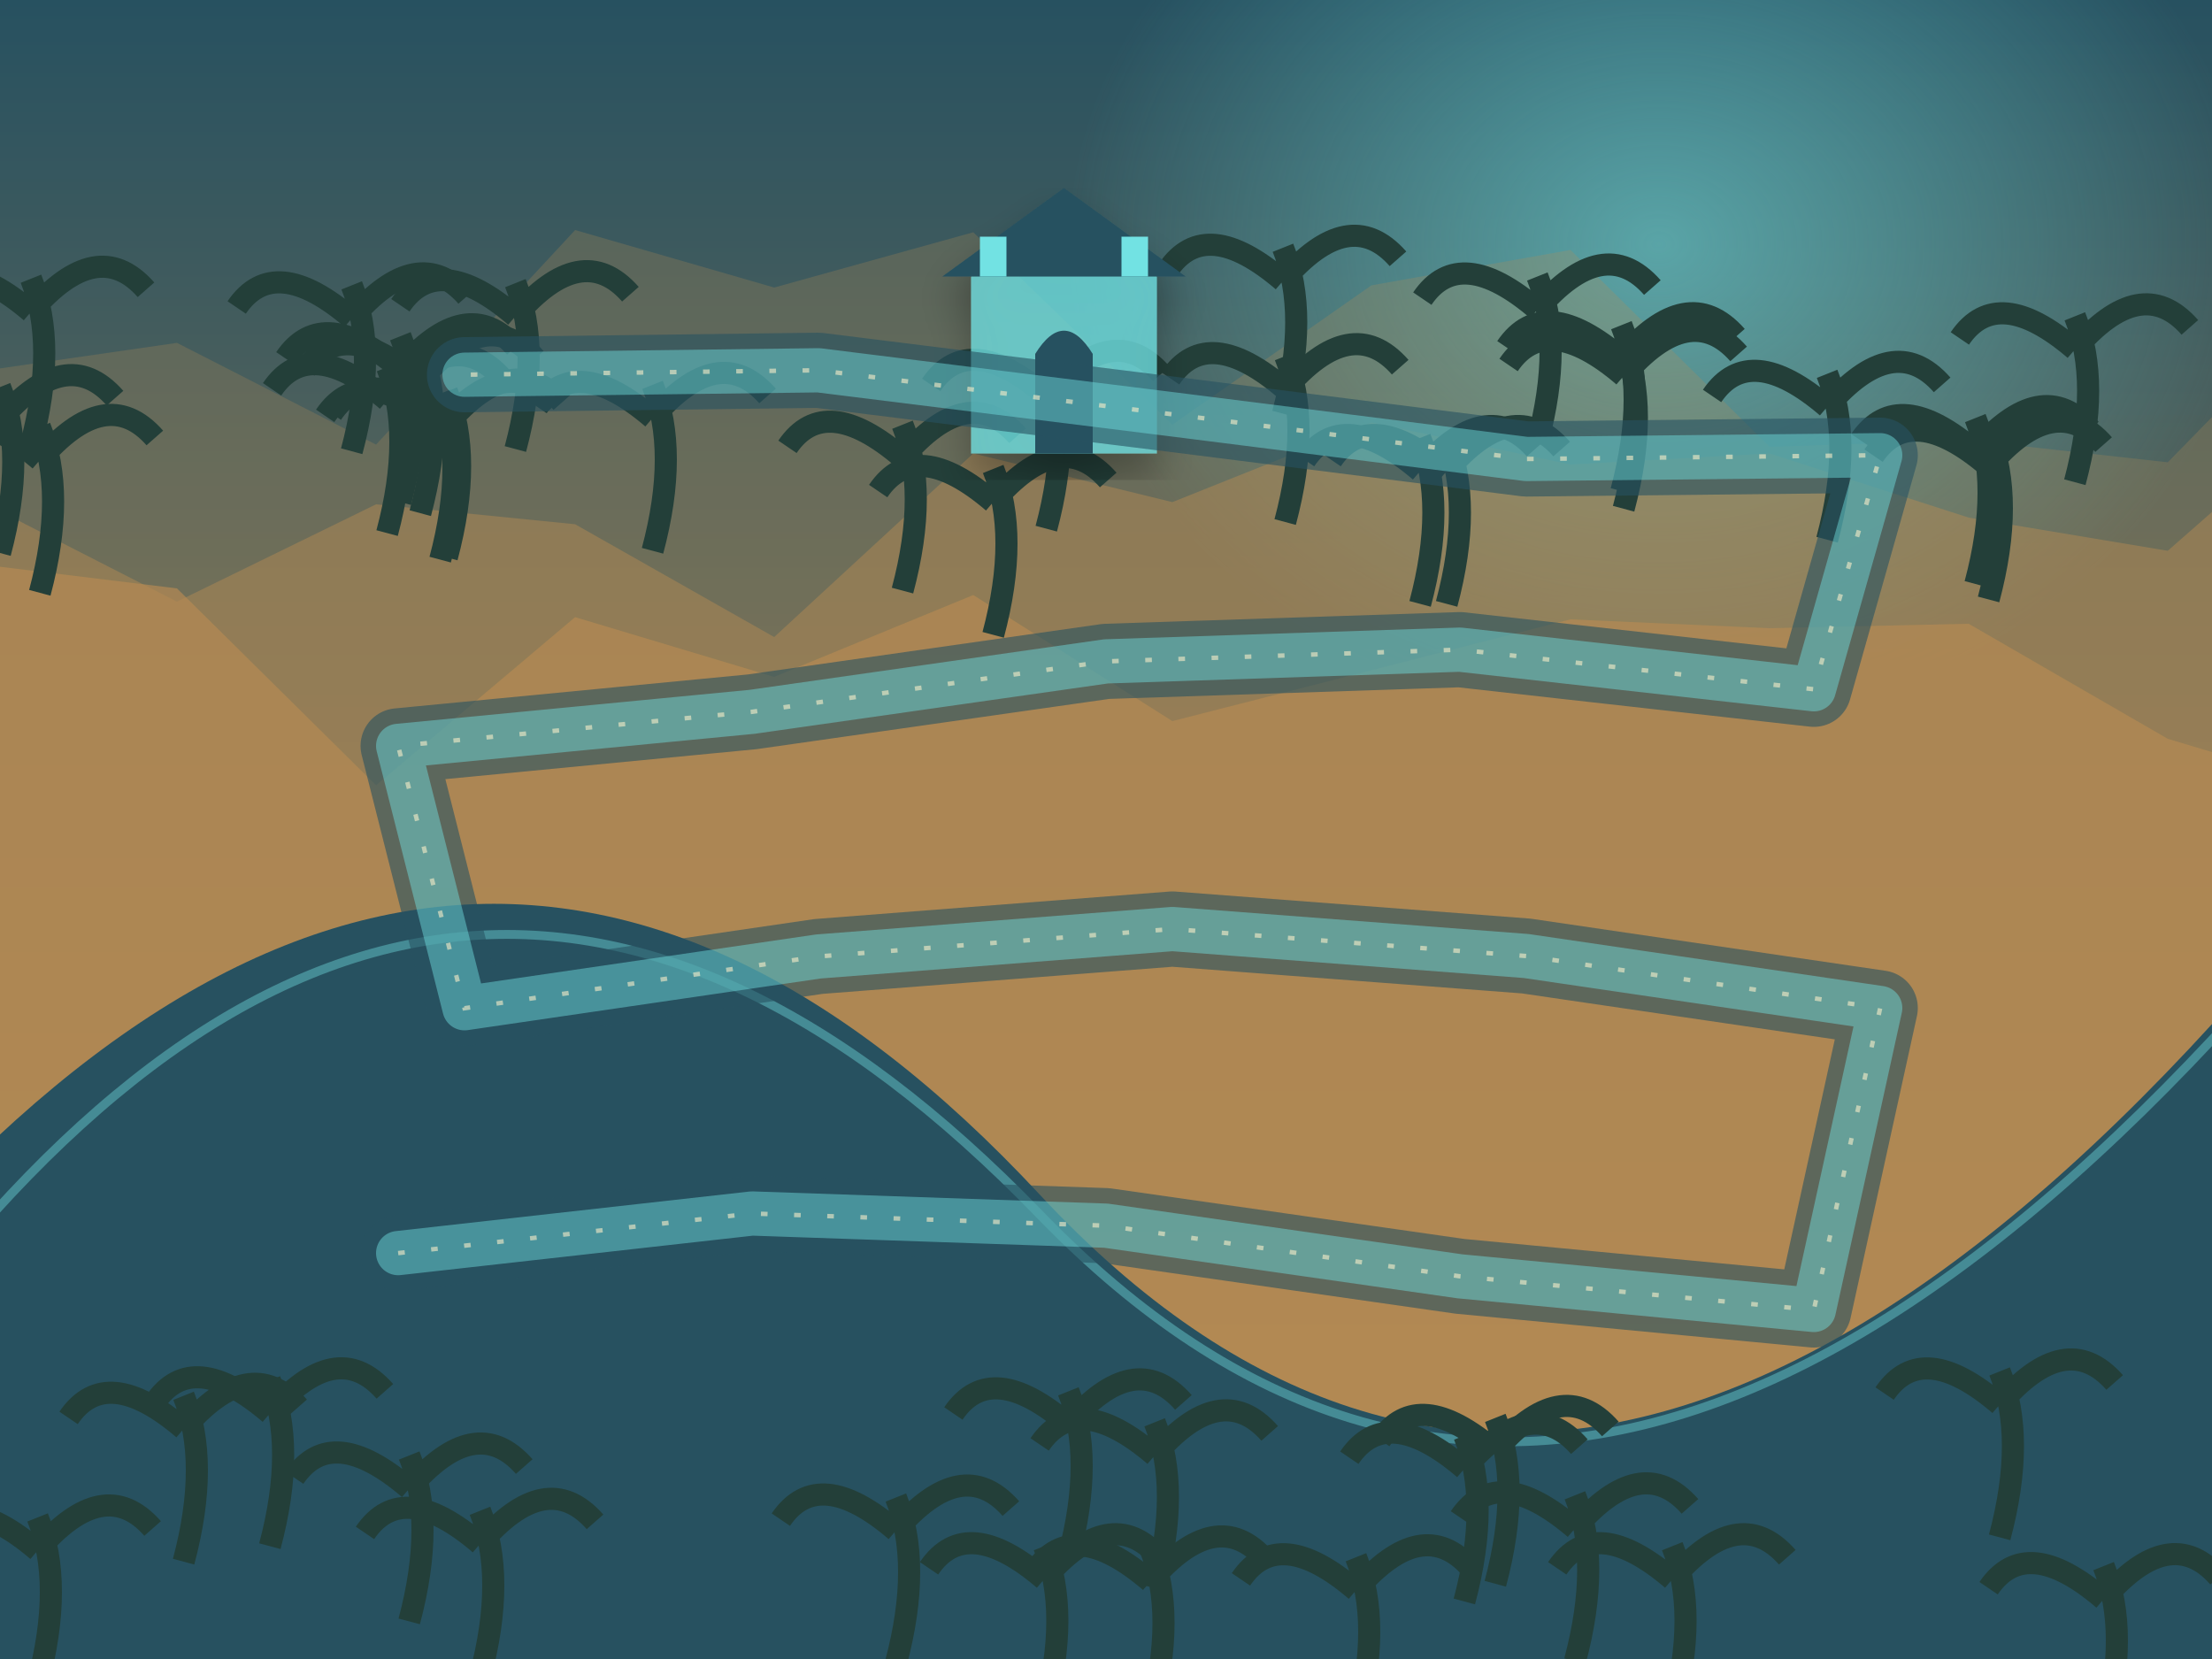
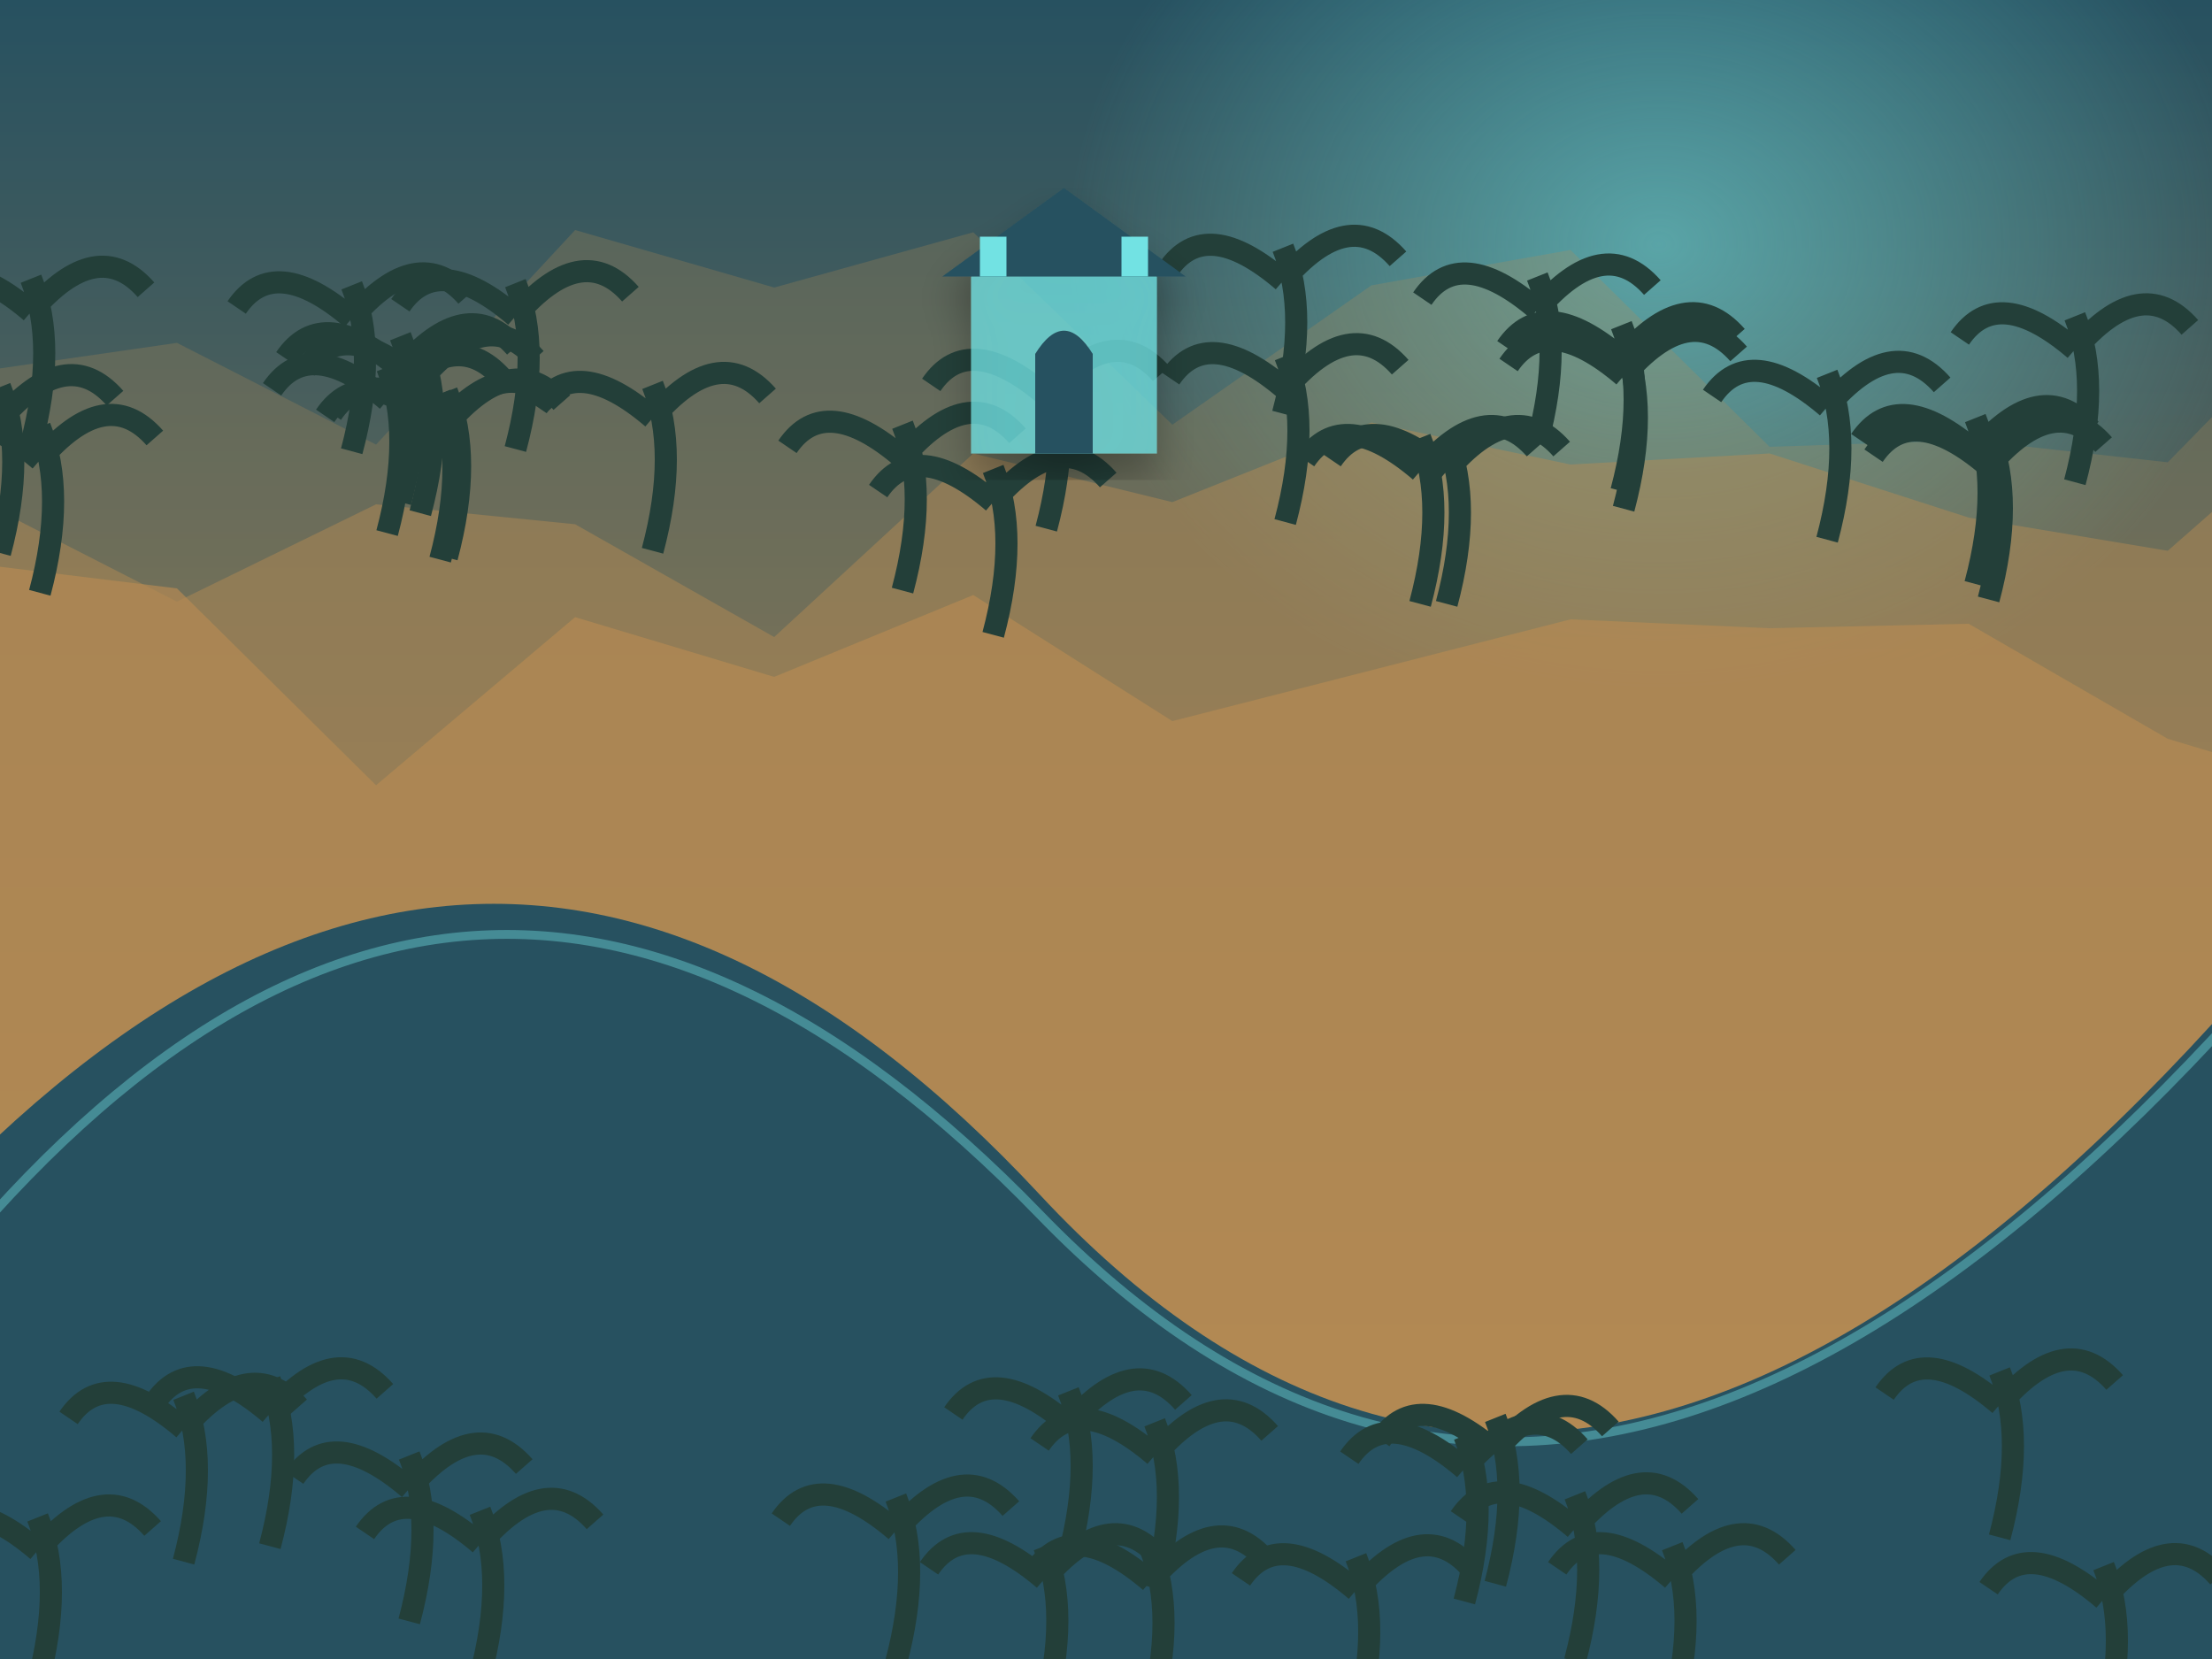
<svg xmlns="http://www.w3.org/2000/svg" viewBox="0 0 1000 750" preserveAspectRatio="xMidYMid slice">
  <defs>
    <linearGradient id="sky" x2="0" y2="1">
      <stop stop-color="#275160" />
      <stop offset="1" stop-color="#b58a52" />
    </linearGradient>
    <radialGradient id="glow">
      <stop stop-color="#72e2e3" stop-opacity=".55" />
      <stop offset="1" stop-color="#72e2e3" stop-opacity="0" />
    </radialGradient>
    <filter id="shadow">
      <feDropShadow dx="0" dy="12" stdDeviation="9" flood-opacity=".35" />
    </filter>
  </defs>
  <rect width="1000" height="750" fill="url(#sky)" />
  <ellipse cx="750" cy="110" rx="270" ry="220" fill="url(#glow)" />
  <polygon points="-100,800 -100,200 -10,168 80,155 170,201 260,104 350,130 440,105 530,192 620,129 710,113 800,202 890,199 980,209 1070,117 1160,134 1100,800" fill="#b58a52" opacity="0.25" />
  <polygon points="-100,800 -100,185 -10,226 80,272 170,228 260,237 350,288 440,205 530,227 620,191 710,210 800,205 890,234 980,249 1070,170 1160,258 1100,800" fill="#b58a52" opacity="0.47" />
  <polygon points="-100,800 -100,315 -10,255 80,266 170,355 260,279 350,306 440,269 530,326 620,303 710,280 800,284 890,282 980,334 1070,361 1160,305 1100,800" fill="#b58a52" opacity="0.69" />
  <path d="M-80 600 Q200 250 470 540 T1100 340 L1100 800 H-80Z" fill="#275160" />
  <path d="M-50 606 Q200 270 470 549 T1100 350" fill="none" stroke="#72e2e3" stroke-width="4" opacity=".4" />
  <path d="M0 250 q12 -45 0 -75 m0 15 q-35 -30 -52 -5 m52 5 q30 -35 52 -10" fill="none" stroke="#233f39" stroke-width="10" />
  <path d="M580 187 q12 -45 0 -75 m0 15 q-35 -30 -52 -5 m52 5 q30 -35 52 -10" fill="none" stroke="#233f39" stroke-width="10" />
  <path d="M733 222 q12 -45 0 -75 m0 15 q-35 -30 -52 -5 m52 5 q30 -35 52 -10" fill="none" stroke="#233f39" stroke-width="10" />
  <path d="M18 268 q12 -45 0 -75 m0 15 q-35 -30 -52 -5 m52 5 q30 -35 52 -10" fill="none" stroke="#233f39" stroke-width="10" />
  <path d="M405 752 q12 -45 0 -75 m0 15 q-35 -30 -52 -5 m52 5 q30 -35 52 -10" fill="none" stroke="#233f39" stroke-width="10" />
  <path d="M734 230 q12 -45 0 -75 m0 15 q-35 -30 -52 -5 m52 5 q30 -35 52 -10" fill="none" stroke="#233f39" stroke-width="10" />
  <path d="M613 779 q12 -45 0 -75 m0 15 q-35 -30 -52 -5 m52 5 q30 -35 52 -10" fill="none" stroke="#233f39" stroke-width="10" />
  <path d="M473 239 q12 -45 0 -75 m0 15 q-35 -30 -52 -5 m52 5 q30 -35 52 -10" fill="none" stroke="#233f39" stroke-width="10" />
  <path d="M233 203 q12 -45 0 -75 m0 15 q-35 -30 -52 -5 m52 5 q30 -35 52 -10" fill="none" stroke="#233f39" stroke-width="10" />
  <path d="M449 287 q12 -45 0 -75 m0 15 q-35 -30 -52 -5 m52 5 q30 -35 52 -10" fill="none" stroke="#233f39" stroke-width="10" />
  <path d="M483 704 q12 -45 0 -75 m0 15 q-35 -30 -52 -5 m52 5 q30 -35 52 -10" fill="none" stroke="#233f39" stroke-width="10" />
  <path d="M676 716 q12 -45 0 -75 m0 15 q-35 -30 -52 -5 m52 5 q30 -35 52 -10" fill="none" stroke="#233f39" stroke-width="10" />
  <path d="M522 718 q12 -45 0 -75 m0 15 q-35 -30 -52 -5 m52 5 q30 -35 52 -10" fill="none" stroke="#233f39" stroke-width="10" />
  <path d="M181 227 q12 -45 0 -75 m0 15 q-35 -30 -52 -5 m52 5 q30 -35 52 -10" fill="none" stroke="#233f39" stroke-width="10" />
  <path d="M202 252 q12 -45 0 -75 m0 15 q-35 -30 -52 -5 m52 5 q30 -35 52 -10" fill="none" stroke="#233f39" stroke-width="10" />
  <path d="M662 724 q12 -45 0 -75 m0 15 q-35 -30 -52 -5 m52 5 q30 -35 52 -10" fill="none" stroke="#233f39" stroke-width="10" />
  <path d="M899 271 q12 -45 0 -75 m0 15 q-35 -30 -52 -5 m52 5 q30 -35 52 -10" fill="none" stroke="#233f39" stroke-width="10" />
  <path d="M654 273 q12 -45 0 -75 m0 15 q-35 -30 -52 -5 m52 5 q30 -35 52 -10" fill="none" stroke="#233f39" stroke-width="10" />
  <path d="M904 695 q12 -45 0 -75 m0 15 q-35 -30 -52 -5 m52 5 q30 -35 52 -10" fill="none" stroke="#233f39" stroke-width="10" />
  <path d="M217 758 q12 -45 0 -75 m0 15 q-35 -30 -52 -5 m52 5 q30 -35 52 -10" fill="none" stroke="#233f39" stroke-width="10" />
  <path d="M295 249 q12 -45 0 -75 m0 15 q-35 -30 -52 -5 m52 5 q30 -35 52 -10" fill="none" stroke="#233f39" stroke-width="10" />
  <path d="M712 751 q12 -45 0 -75 m0 15 q-35 -30 -52 -5 m52 5 q30 -35 52 -10" fill="none" stroke="#233f39" stroke-width="10" />
  <path d="M642 273 q12 -45 0 -75 m0 15 q-35 -30 -52 -5 m52 5 q30 -35 52 -10" fill="none" stroke="#233f39" stroke-width="10" />
  <path d="M938 218 q12 -45 0 -75 m0 15 q-35 -30 -52 -5 m52 5 q30 -35 52 -10" fill="none" stroke="#233f39" stroke-width="10" />
  <path d="M408 267 q12 -45 0 -75 m0 15 q-35 -30 -52 -5 m52 5 q30 -35 52 -10" fill="none" stroke="#233f39" stroke-width="10" />
  <path d="M185 733 q12 -45 0 -75 m0 15 q-35 -30 -52 -5 m52 5 q30 -35 52 -10" fill="none" stroke="#233f39" stroke-width="10" />
  <path d="M826 244 q12 -45 0 -75 m0 15 q-35 -30 -52 -5 m52 5 q30 -35 52 -10" fill="none" stroke="#233f39" stroke-width="10" />
  <path d="M581 236 q12 -45 0 -75 m0 15 q-35 -30 -52 -5 m52 5 q30 -35 52 -10" fill="none" stroke="#233f39" stroke-width="10" />
  <path d="M520 775 q12 -45 0 -75 m0 15 q-35 -30 -52 -5 m52 5 q30 -35 52 -10" fill="none" stroke="#233f39" stroke-width="10" />
  <path d="M472 774 q12 -45 0 -75 m0 15 q-35 -30 -52 -5 m52 5 q30 -35 52 -10" fill="none" stroke="#233f39" stroke-width="10" />
  <path d="M199 253 q12 -45 0 -75 m0 15 q-35 -30 -52 -5 m52 5 q30 -35 52 -10" fill="none" stroke="#233f39" stroke-width="10" />
  <path d="M951 783 q12 -45 0 -75 m0 15 q-35 -30 -52 -5 m52 5 q30 -35 52 -10" fill="none" stroke="#233f39" stroke-width="10" />
  <path d="M695 200 q12 -45 0 -75 m0 15 q-35 -30 -52 -5 m52 5 q30 -35 52 -10" fill="none" stroke="#233f39" stroke-width="10" />
  <path d="M756 774 q12 -45 0 -75 m0 15 q-35 -30 -52 -5 m52 5 q30 -35 52 -10" fill="none" stroke="#233f39" stroke-width="10" />
  <path d="M122 699 q12 -45 0 -75 m0 15 q-35 -30 -52 -5 m52 5 q30 -35 52 -10" fill="none" stroke="#233f39" stroke-width="10" />
  <path d="M175 241 q12 -45 0 -75 m0 15 q-35 -30 -52 -5 m52 5 q30 -35 52 -10" fill="none" stroke="#233f39" stroke-width="10" />
  <path d="M17 761 q12 -45 0 -75 m0 15 q-35 -30 -52 -5 m52 5 q30 -35 52 -10" fill="none" stroke="#233f39" stroke-width="10" />
  <path d="M159 204 q12 -45 0 -75 m0 15 q-35 -30 -52 -5 m52 5 q30 -35 52 -10" fill="none" stroke="#233f39" stroke-width="10" />
  <path d="M190 232 q12 -45 0 -75 m0 15 q-35 -30 -52 -5 m52 5 q30 -35 52 -10" fill="none" stroke="#233f39" stroke-width="10" />
  <path d="M83 706 q12 -45 0 -75 m0 15 q-35 -30 -52 -5 m52 5 q30 -35 52 -10" fill="none" stroke="#233f39" stroke-width="10" />
  <path d="M893 264 q12 -45 0 -75 m0 15 q-35 -30 -52 -5 m52 5 q30 -35 52 -10" fill="none" stroke="#233f39" stroke-width="10" />
  <path d="M14 201 q12 -45 0 -75 m0 15 q-35 -30 -52 -5 m52 5 q30 -35 52 -10" fill="none" stroke="#233f39" stroke-width="10" />
  <g transform="translate(481,135)" filter="url(#shadow)">
    <path d="M-42 70V-10L0 -35 42 -10V70Z" fill="#72e2e3" opacity=".75" />
    <path d="M-55 -10L0 -50 55 -10Z" fill="#275160" />
    <path d="M-13 70V25Q0 4 13 25V70" fill="#275160" />
    <path d="M-32 -10V-28M32 -10V-28" stroke="#72e2e3" stroke-width="12" />
  </g>
-   <polyline points="180.0,566.5 340.0,548.6 500.0,554.1 660.0,577.0 820.0,592.2 850.0,455.7 690.0,432.2 530.0,420.0 370.0,432.4 210.0,455.8 180.0,337.2 340.0,321.8 500.0,299.0 660.0,293.7 820.0,311.6 850.0,205.8 690.0,207.5 530.0,187.3 370.0,167.4 210.0,169.4" fill="none" stroke="#275160" stroke-width="34" stroke-linecap="round" stroke-linejoin="round" opacity=".6" />
-   <polyline points="180.0,566.5 340.0,548.6 500.0,554.1 660.0,577.0 820.0,592.2 850.0,455.7 690.0,432.2 530.0,420.0 370.0,432.4 210.0,455.8 180.0,337.2 340.0,321.8 500.0,299.0 660.0,293.7 820.0,311.6 850.0,205.8 690.0,207.5 530.0,187.3 370.0,167.4 210.0,169.4" fill="none" stroke="#72e2e3" stroke-width="20" stroke-linecap="round" stroke-linejoin="round" opacity=".45" />
-   <polyline points="180.0,566.5 340.0,548.6 500.0,554.1 660.0,577.0 820.0,592.2 850.0,455.7 690.0,432.2 530.0,420.0 370.0,432.4 210.0,455.8 180.0,337.2 340.0,321.8 500.0,299.0 660.0,293.7 820.0,311.6 850.0,205.8 690.0,207.5 530.0,187.3 370.0,167.4 210.0,169.4" fill="none" stroke="#f9edc8" stroke-width="2" stroke-dasharray="3 12" opacity=".6" />
</svg>
